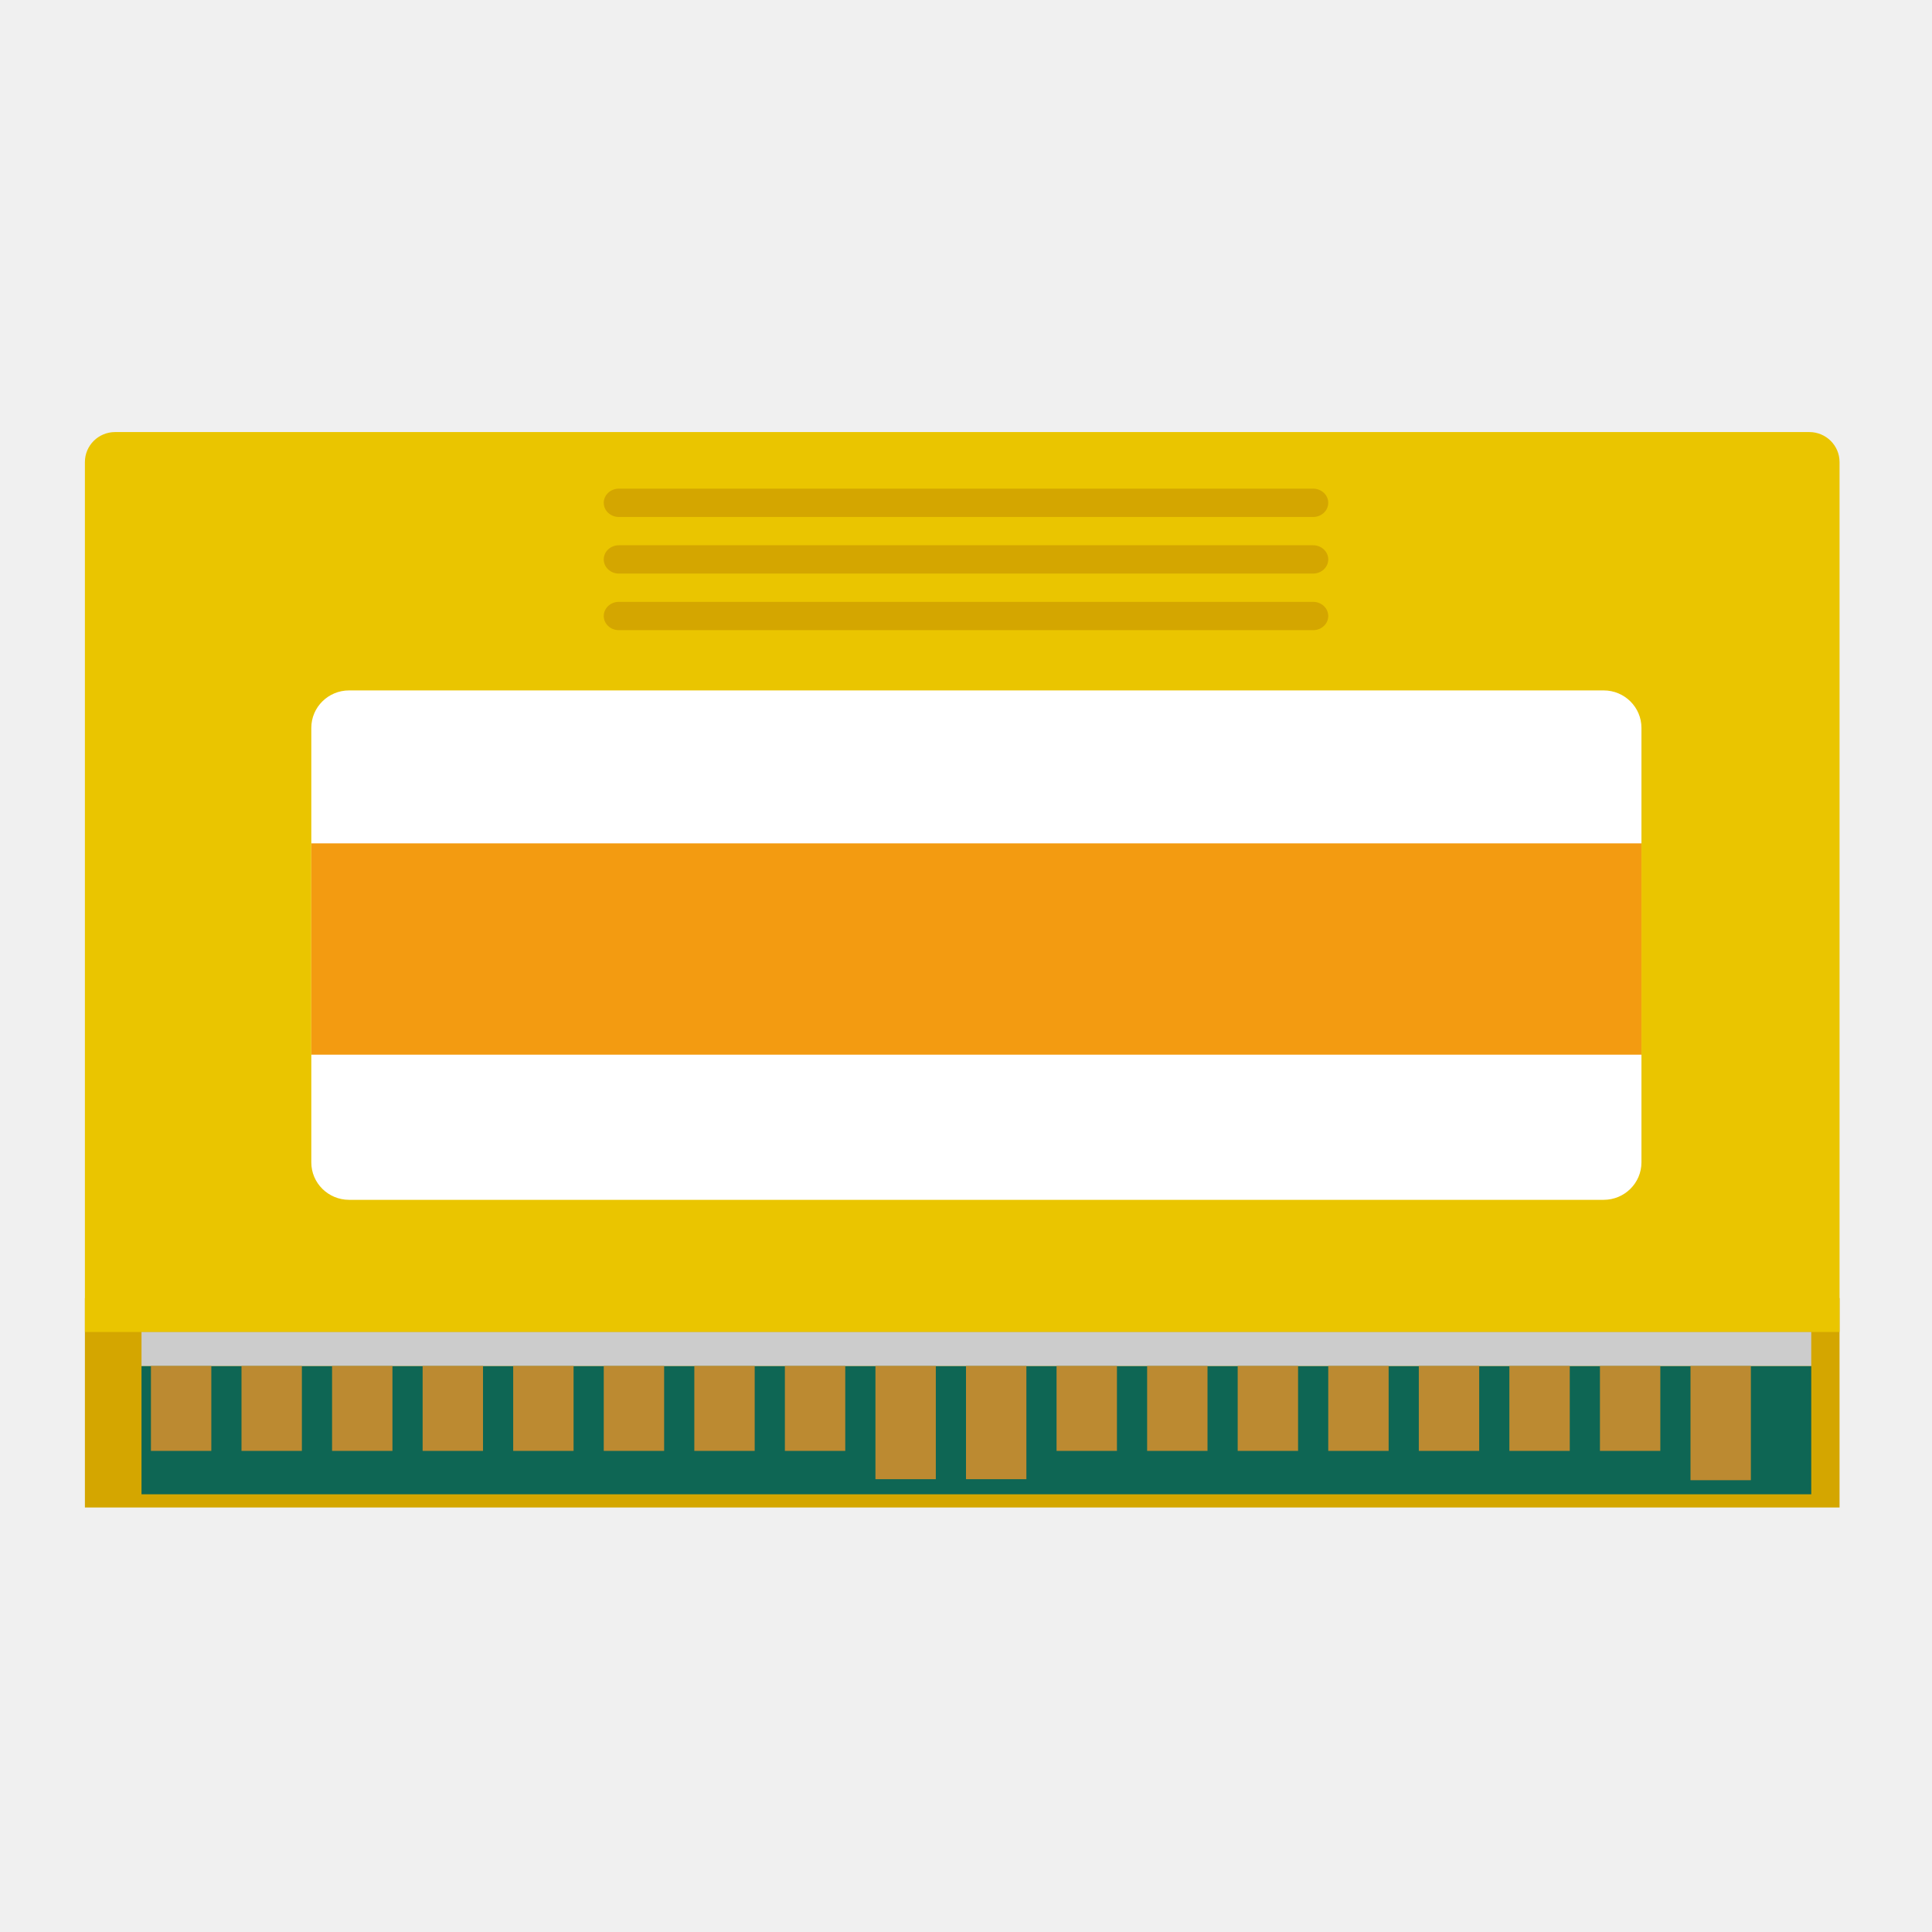
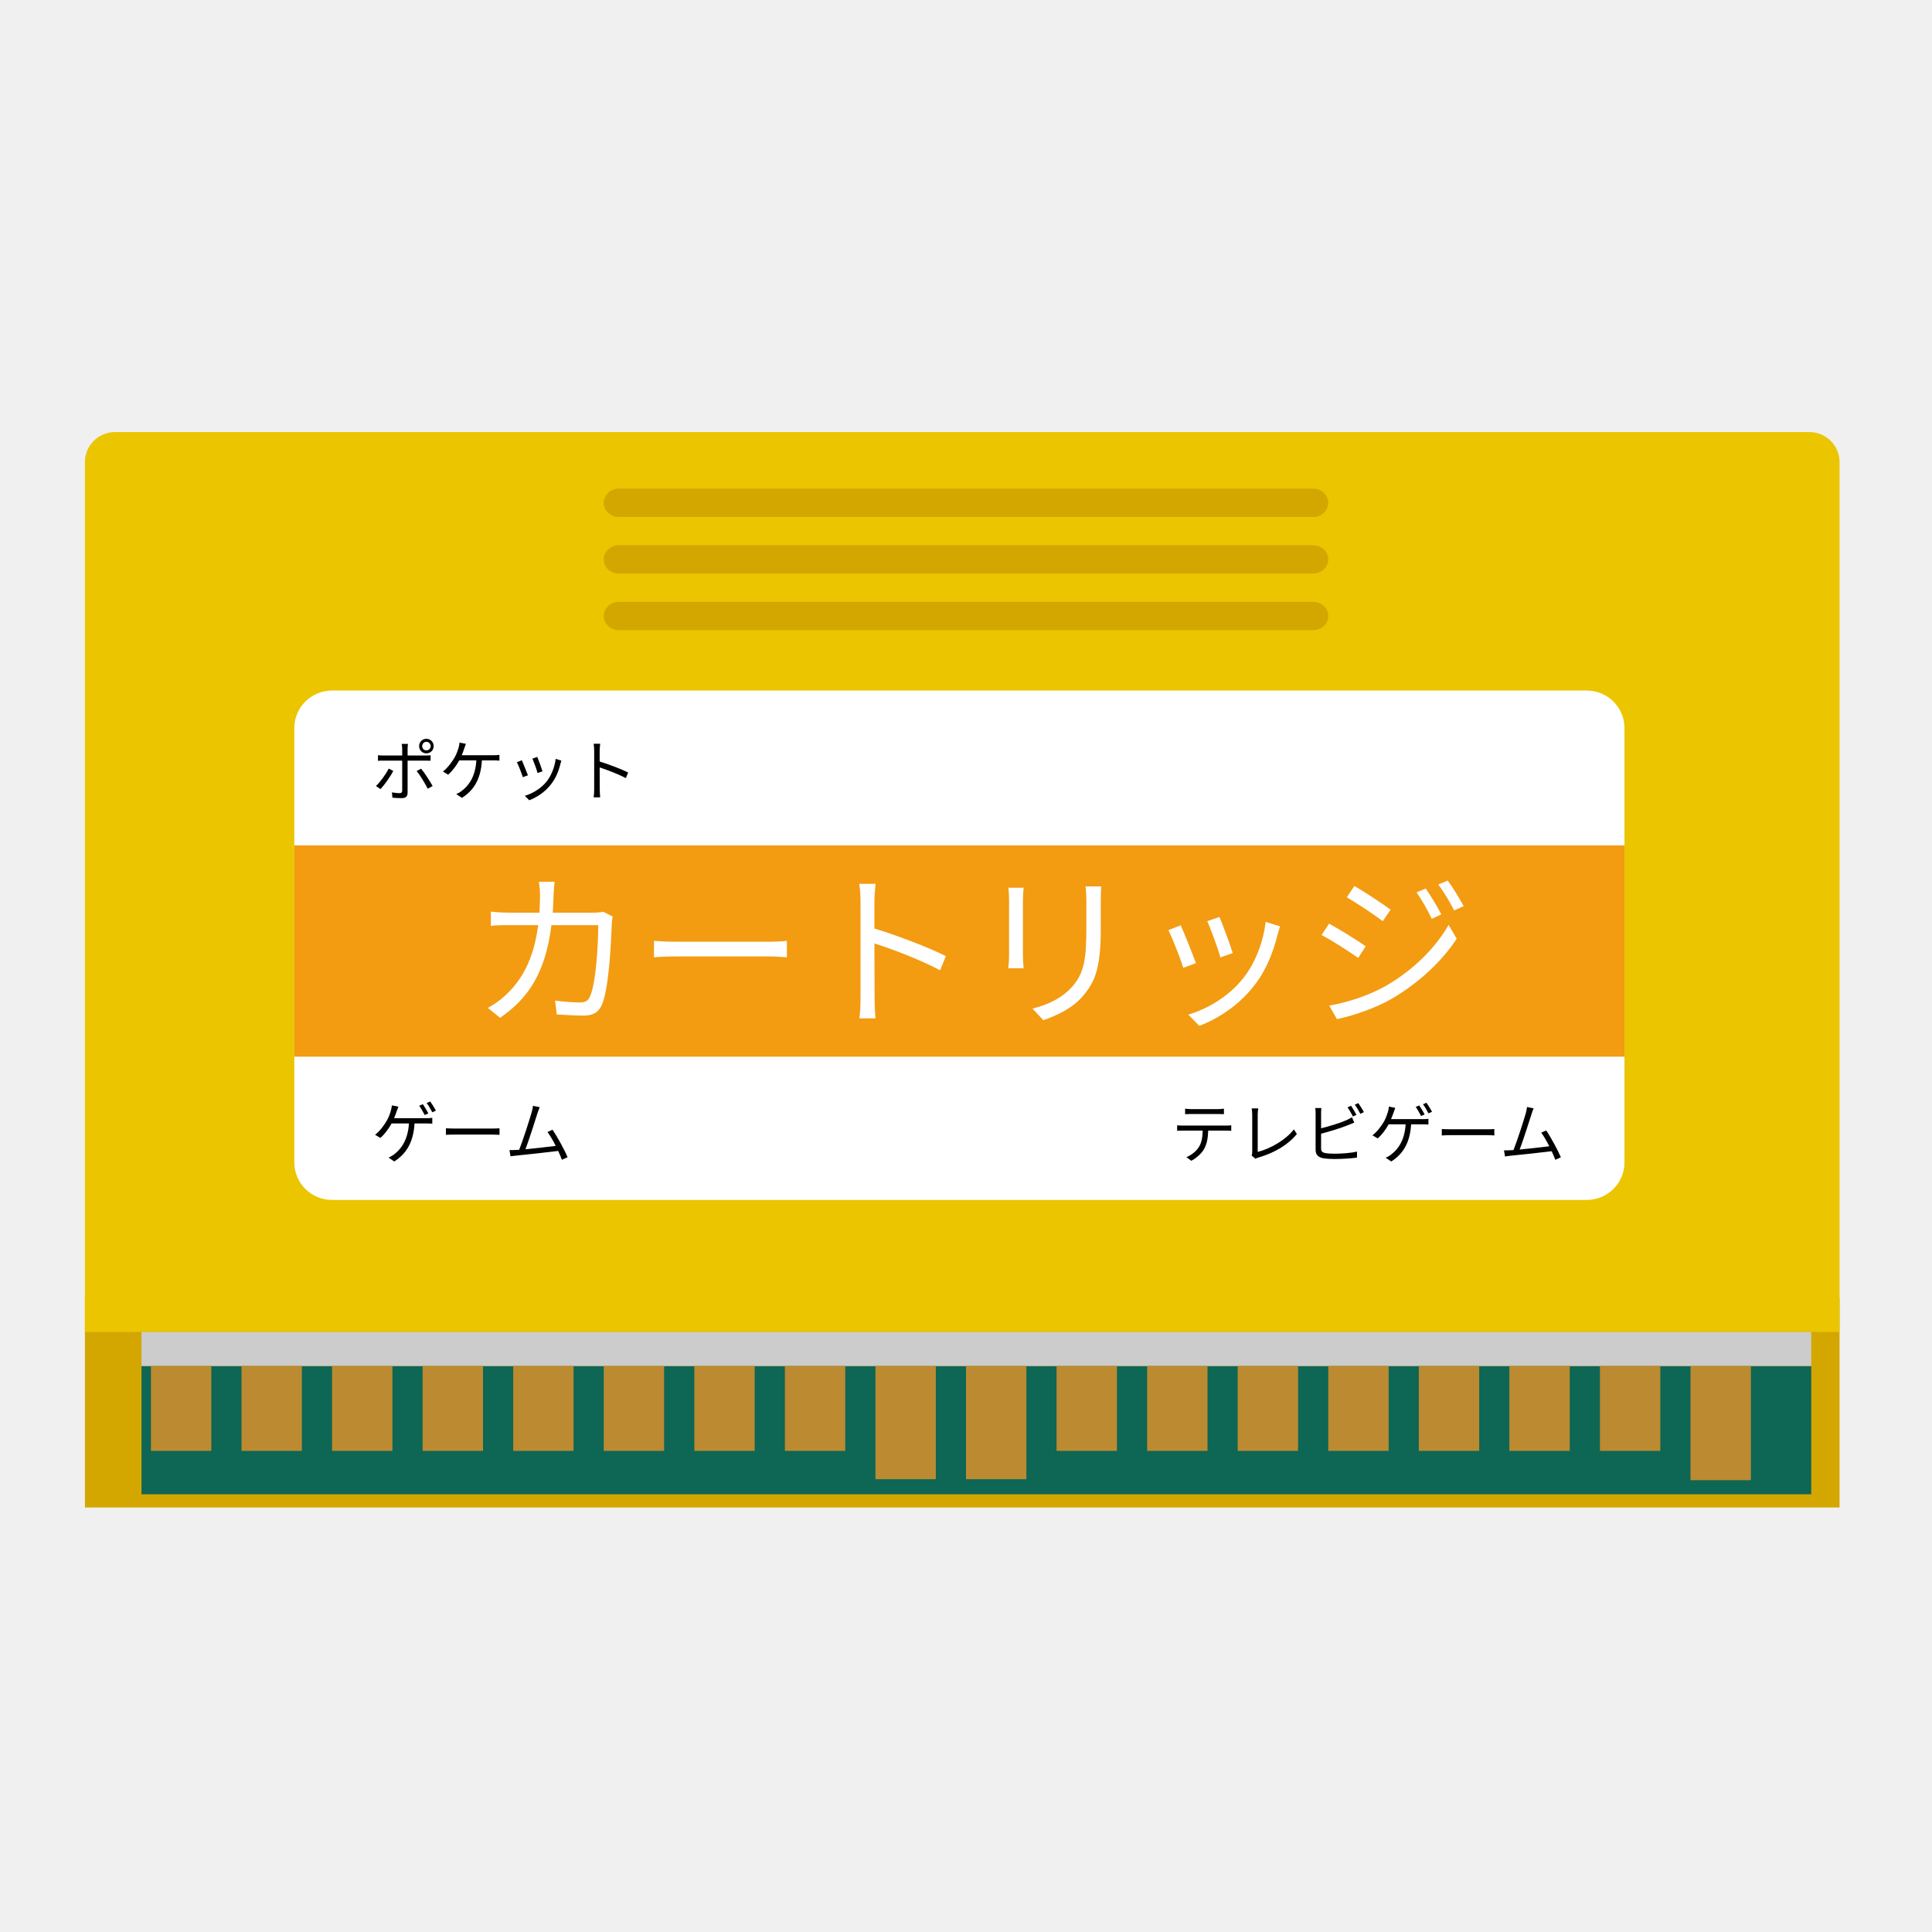
<svg xmlns="http://www.w3.org/2000/svg" viewBox="0 0 341.333 341.333" height="256" width="256" xml:space="preserve" id="svg2" version="1.1">
  <defs id="defs6">
    <clipPath id="clipPath18" clipPathUnits="userSpaceOnUse">
      <path id="path16" d="M 0,256 H 256 V 0 H 0 Z" />
    </clipPath>
    <clipPath id="clipPath26" clipPathUnits="userSpaceOnUse">
      <path id="path24" d="M 4,208 H 252 V 48 H 4 Z" />
    </clipPath>
    <clipPath id="clipPath44" clipPathUnits="userSpaceOnUse">
      <path id="path42" d="M 0,256 H 256 V 0 H 0 Z" />
    </clipPath>
  </defs>
  <path d="M 325,266.333 H 15 v -37 h 310 z" style="fill:#d4a600;fill-opacity:1;fill-rule:nonzero;stroke:none;stroke-width:1.329" id="path36" />
  <g id="g46" transform="matrix(1.336207,0,0,-1.325,325,235.3333)">
    <path d="m 0,0 h -232 v 116 c 0,2.209 1.791,4 4,4 H -4 c 2.209,0 4,-1.791 4,-4 z" style="fill:#eac500;fill-opacity:1;fill-rule:nonzero;stroke:none" id="path48" />
  </g>
-   <g id="g50" transform="matrix(1.335227,0,0,-1.323529,283.3239,211.9773)">
+   <g id="g50" transform="matrix(1.335227,0,0,-1.323529,280.3239,212)">
    <path d="m 0,0 h -166 c -2.761,0 -5,2.238 -5,5 v 58 c 0,2.761 2.239,5 5,5 H 0 c 2.762,0 5,-2.239 5,-5 V 5 C 5,2.238 2.762,0 0,0" style="fill:#ffffff;fill-opacity:1;fill-rule:nonzero;stroke:none" id="path52" />
  </g>
  <g id="g54" transform="matrix(1.333333,0,0,-1.25,232,111.3333)">
    <path d="m 0,0 h -92 c -1.104,0 -2,0.896 -2,2 0,1.104 0.896,2 2,2 H 0 C 1.104,4 2,3.104 2,2 2,0.896 1.104,0 0,0" style="fill:#d4a600;fill-opacity:1;fill-rule:nonzero;stroke:none" id="path56" />
  </g>
  <g id="g58" transform="matrix(1.333333,0,0,-1.25,232,101.3333)">
    <path d="m 0,0 h -92 c -1.104,0 -2,0.896 -2,2 0,1.104 0.896,2 2,2 H 0 C 1.104,4 2,3.104 2,2 2,0.896 1.104,0 0,0" style="fill:#d4a600;fill-opacity:1;fill-rule:nonzero;stroke:none" id="path60" />
  </g>
  <g id="g62" transform="matrix(1.333333,0,0,-1.25,232,91.33334)">
    <path d="m 0,0 h -92 c -1.104,0 -2,0.896 -2,2 0,1.104 0.896,2 2,2 H 0 C 1.104,4 2,3.104 2,2 2,0.896 1.104,0 0,0" style="fill:#d4a600;fill-opacity:1;fill-rule:nonzero;stroke:none" id="path64" />
  </g>
-   <path d="M 290,186.333 H 55 V 149 H 290 Z" style="fill:#f39b11;fill-opacity:1;fill-rule:nonzero;stroke:none;stroke-width:1.334" id="path66" />
+   <path d="M 287,186.689 H 52 V 149.356 H 287 Z" style="fill:#f39b11;fill-opacity:1;fill-rule:nonzero;stroke:none;stroke-width:1.334" id="path66" />
  <path d="M 320,264 H 25 v -22.667 h 295 z" style="opacity:1;vector-effect:none;fill:#0e6654;fill-opacity:1;fill-rule:nonzero;stroke:none;stroke-width:1.333;stroke-linecap:butt;stroke-linejoin:miter;stroke-miterlimit:4;stroke-dasharray:none;stroke-dashoffset:0;stroke-opacity:1" id="path68" />
  <path d="M 320,241.333 H 25 v -6 h 295 z" style="fill:#cccccc;fill-opacity:1;fill-rule:nonzero;stroke:none;stroke-width:1.431" id="path122" />
  <path d="M 42.667,256.333 H 53.334 V 241.334 H 42.667 Z" style="fill:#bc8a31;fill-opacity:1;fill-rule:nonzero;stroke:none;stroke-width:0.845" id="path40" />
  <path d="M 58.667,256.333 H 69.334 V 241.334 H 58.667 Z" style="fill:#bc8a31;fill-opacity:1;fill-rule:nonzero;stroke:none;stroke-width:0.845" id="path42-6" />
  <path d="M 74.667,256.333 H 85.334 V 241.334 H 74.667 Z" style="fill:#bc8a31;fill-opacity:1;fill-rule:nonzero;stroke:none;stroke-width:0.845" id="path44" />
  <path d="M 90.667,256.333 H 101.334 V 241.334 H 90.667 Z" style="fill:#bc8a31;fill-opacity:1;fill-rule:nonzero;stroke:none;stroke-width:0.845" id="path46" />
  <path d="m 106.667,256.333 h 10.667 V 241.334 H 106.667 Z" style="fill:#bc8a31;fill-opacity:1;fill-rule:nonzero;stroke:none;stroke-width:0.845" id="path48-8" />
  <path d="m 122.667,256.333 h 10.667 V 241.334 H 122.667 Z" style="fill:#bc8a31;fill-opacity:1;fill-rule:nonzero;stroke:none;stroke-width:0.845" id="path50" />
  <path d="m 138.667,256.333 h 10.667 v -15 h -10.667 z" style="fill:#bc8a31;fill-opacity:1;fill-rule:nonzero;stroke:none;stroke-width:0.845" id="path52-6" />
  <path d="m 154.667,261.333 h 10.667 v -20 h -10.667 z" style="fill:#bc8a31;fill-opacity:1;fill-rule:nonzero;stroke:none;stroke-width:0.976" id="path54" />
  <path d="m 170.667,261.333 h 10.667 v -20 h -10.667 z" style="fill:#bc8a31;fill-opacity:1;fill-rule:nonzero;stroke:none;stroke-width:0.976" id="path56-9" />
  <path d="m 186.667,256.333 h 10.667 v -15 h -10.667 z" style="fill:#bc8a31;fill-opacity:1;fill-rule:nonzero;stroke:none;stroke-width:0.845" id="path58" />
  <path d="m 202.667,256.333 h 10.667 v -15 h -10.667 z" style="fill:#bc8a31;fill-opacity:1;fill-rule:nonzero;stroke:none;stroke-width:0.845" id="path60-7" />
  <path d="m 218.667,256.333 h 10.667 v -15 h -10.667 z" style="fill:#bc8a31;fill-opacity:1;fill-rule:nonzero;stroke:none;stroke-width:0.845" id="path62" />
  <path d="m 234.667,256.333 h 10.667 v -15 h -10.667 z" style="fill:#bc8a31;fill-opacity:1;fill-rule:nonzero;stroke:none;stroke-width:0.845" id="path64-0" />
  <path d="m 250.667,256.333 h 10.667 v -15 h -10.667 z" style="fill:#bc8a31;fill-opacity:1;fill-rule:nonzero;stroke:none;stroke-width:0.845" id="path66-0" />
  <path d="m 266.667,256.333 h 10.667 v -15 h -10.667 z" style="fill:#bc8a31;fill-opacity:1;fill-rule:nonzero;stroke:none;stroke-width:0.845" id="path68-6" />
  <path d="m 282.667,256.333 h 10.667 v -15 h -10.667 z" style="fill:#bc8a31;fill-opacity:1;fill-rule:nonzero;stroke:none;stroke-width:0.913" id="path70-7" />
  <path d="m 298.667,261.512 h 10.667 v -20.178 h -10.667 z" style="fill:#bc8a31;fill-opacity:1;fill-rule:nonzero;stroke:none;stroke-width:1.059" id="path72" />
  <path id="path905" style="fill:#bc8a31;fill-opacity:1;fill-rule:nonzero;stroke:none;stroke-width:0.845" d="M 26.667,256.333 H 37.334 V 241.334 H 26.667 Z" />
+   <text xml:space="preserve" style="font-style:normal;font-weight:normal;font-size:11.77px;line-height:1.25;font-family:sans-serif;letter-spacing:0px;word-spacing:0px;fill:#000000;fill-opacity:1;stroke:none;stroke-width:0.294" x="65.701" y="140.506" id="text852">
+     <tspan id="tspan850" x="65.701" y="140.506" style="stroke-width:0.294">ポケット</tspan>
+   </text>
+   <text xml:space="preserve" style="font-style:normal;font-weight:normal;font-size:29.553px;line-height:1.25;font-family:sans-serif;letter-spacing:0px;word-spacing:0px;fill:#ffffff;fill-opacity:1;stroke:none;stroke-width:0.739" x="82.973" y="179.025" id="text856">
+     <tspan id="tspan854" x="82.973" y="179.025" style="fill:#ffffff;stroke-width:0.739">カートリッジ</tspan>
+   </text>
+   <text xml:space="preserve" style="font-style:normal;font-weight:normal;font-size:11.924px;line-height:1.25;font-family:sans-serif;letter-spacing:0px;word-spacing:0px;fill:#000000;fill-opacity:1;stroke:none;stroke-width:0.298" x="65.642" y="204.495" id="text860">
+     <tspan id="tspan858" x="65.642" y="204.495" style="stroke-width:0.298">ゲーム</tspan>
+   </text>
+   <text xml:space="preserve" style="font-style:normal;font-weight:normal;font-size:11.67px;line-height:1.25;font-family:sans-serif;letter-spacing:0px;word-spacing:0px;fill:#000000;fill-opacity:1;stroke:none;stroke-width:0.292" x="206.86" y="204.513" id="text864">
+     <tspan id="tspan862" x="206.86" y="204.513" style="stroke-width:0.292">テレビゲーム</tspan>
+   </text>
</svg>
